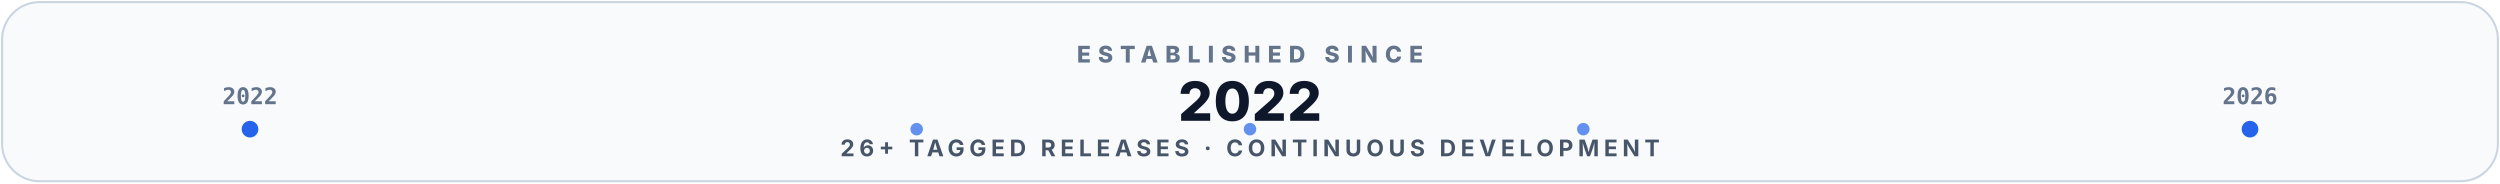
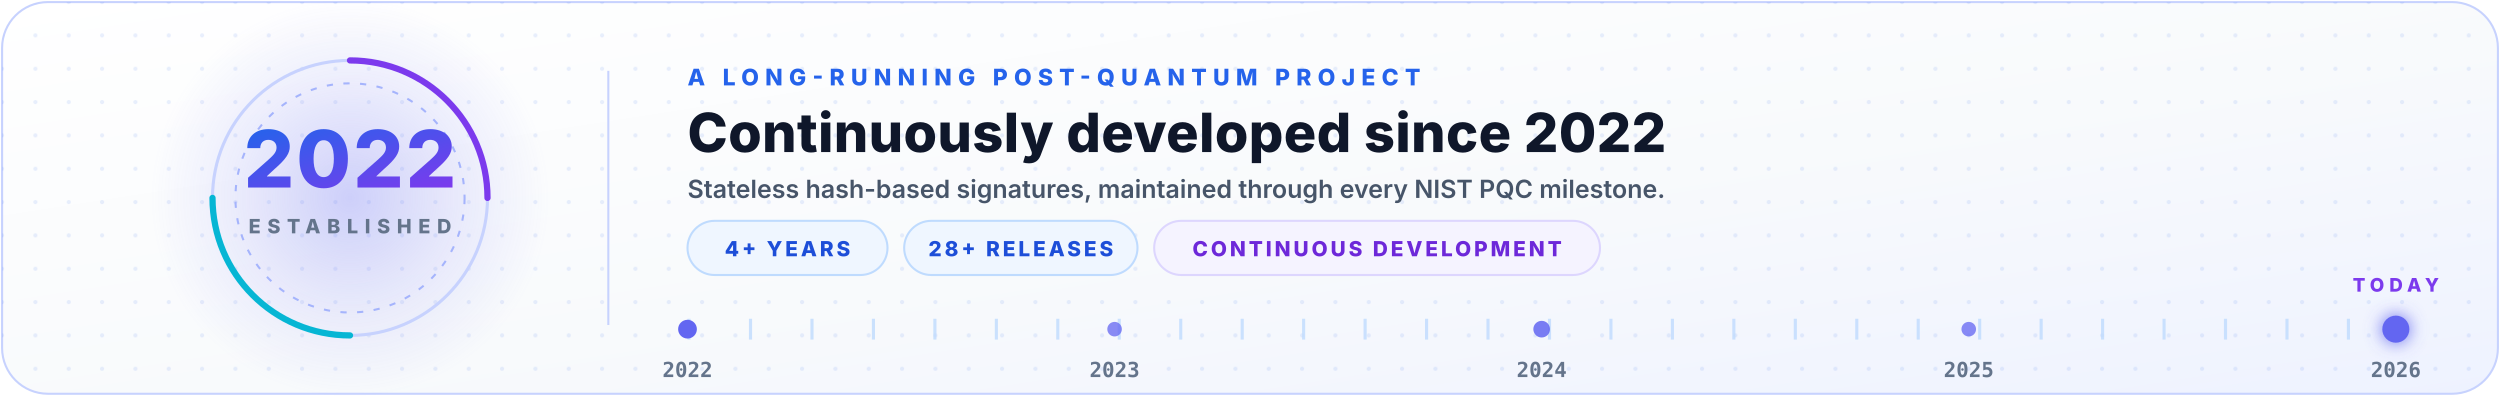
- <svg xmlns="http://www.w3.org/2000/svg" viewBox="0 0 1200 88" role="img" aria-labelledby="title desc">
+ <svg xmlns="http://www.w3.org/2000/svg" viewBox="0 0 1200 190" role="img" aria-labelledby="title desc">
  <defs>
+     <linearGradient id="bg" x1="0" y1="0" x2="1" y2="1">
+       <stop offset="0" stop-color="#ffffff" />
+       <stop offset="0.55" stop-color="#f8fafc" />
+       <stop offset="1" stop-color="#eef2ff" />
+     </linearGradient>
+     <linearGradient id="year" x1="0" y1="0" x2="1" y2="1">
+       <stop offset="0" stop-color="#2563eb" />
+       <stop offset="1" stop-color="#7c3aed" />
+     </linearGradient>
    <linearGradient id="line" x1="0" y1="0" x2="1" y2="0">
-       <stop offset="0" stop-color="#2563eb" stop-opacity="0" />
-       <stop offset="0.2" stop-color="#2563eb" />
-       <stop offset="0.8" stop-color="#06b6d4" />
-       <stop offset="1" stop-color="#06b6d4" stop-opacity="0" />
+       <stop offset="0" stop-color="#60a5fa" />
+       <stop offset="0.55" stop-color="#6366f1" />
+       <stop offset="1" stop-color="#06b6d4" />
    </linearGradient>
+     <radialGradient id="halo">
+       <stop offset="0" stop-color="#6366f1" stop-opacity="0.30" />
+       <stop offset="0.6" stop-color="#6366f1" stop-opacity="0.10" />
+       <stop offset="1" stop-color="#6366f1" stop-opacity="0" />
+     </radialGradient>
+     <pattern id="dots" width="16" height="16" patternUnits="userSpaceOnUse">
+       <circle cx="1" cy="1" r="1" fill="#2563eb" opacity="0.10" />
+     </pattern>
+     <filter id="glow" x="-200%" y="-200%" width="500%" height="500%">
+       <feGaussianBlur stdDeviation="4" result="blur" />
+       <feMerge>
+         <feMergeNode in="blur" />
+         <feMergeNode in="SourceGraphic" />
+       </feMerge>
+     </filter>
  </defs>
-   <rect x="1" y="1" width="1198" height="86" rx="18" fill="#f8fafc" stroke="#cbd5e1" />
+   <rect x="1" y="1" width="1198" height="188" rx="22" fill="url(#bg)" stroke="#c7d2fe" />
+   <rect x="1" y="1" width="1198" height="188" rx="22" fill="url(#dots)" />
+   <circle cx="168" cy="95" r="96" fill="url(#halo)" />
+   <circle cx="168" cy="95" r="66" fill="none" stroke="#c7d2fe" stroke-width="1.5" />
+   <circle cx="168" cy="95" r="55" fill="none" stroke="#a5b4fc" stroke-width="1" stroke-dasharray="3 5" />
+   <path d="M 168 29 A 66 66 0 0 1 234 95" fill="none" stroke="#7c3aed" stroke-width="3" stroke-linecap="round" />
+   <path d="M 102 95 A 66 66 0 0 0 168 161" fill="none" stroke="#06b6d4" stroke-width="3" stroke-linecap="round" />
  <g font-family="'Inter','Segoe UI',Helvetica,Arial,sans-serif" text-anchor="middle">
-     <text x="600" y="30" fill="#64748b" font-size="11" font-weight="800" letter-spacing="3.4">ESTABLISHED SINCE</text>
-     <text x="600" y="58" fill="#0f172a" font-size="26" font-weight="800" letter-spacing="0.4">2022</text>
-     <text x="600" y="75" fill="#475569" font-size="11" font-weight="700" letter-spacing="2.2">26+ TAGGED RELEASES · CONTINUOUS DEVELOPMENT</text>
+     <text x="168" y="90" fill="url(#year)" font-size="38" font-weight="800" letter-spacing="1">2022</text>
+     <text x="168" y="112" fill="#64748b" font-size="9.5" font-weight="800" letter-spacing="3.2">ESTABLISHED</text>
  </g>
-   <g font-family="ui-monospace,SFMono-Regular,Menlo,Consolas,monospace" fill="#64748b" font-size="11" font-weight="700">
-     <text x="120" y="50" text-anchor="middle">2022</text>
-     <text x="1080" y="50" text-anchor="middle">2026</text>
+   <line x1="292" y1="34" x2="292" y2="156" stroke="#c7d2fe" />
+   <g font-family="'Inter','Segoe UI',Helvetica,Arial,sans-serif">
+     <text x="330" y="41" fill="#2563eb" font-size="11" font-weight="800" letter-spacing="3">A LONG-RUNNING POST-QUANTUM PROJECT</text>
+     <text x="330" y="73" fill="#0f172a" font-size="26" font-weight="800" letter-spacing="0.2">Continuously developed since 2022</text>
+     <text x="330" y="95" fill="#475569" font-size="12" font-weight="600">Stateless hash-based signatures, maintained through every NIST PQC milestone.</text>
  </g>
-   <line x1="120" y1="62" x2="1080" y2="62" stroke="url(#line)" stroke-width="2" />
-   <g fill="#2563eb">
-     <circle cx="120" cy="62" r="4" />
-     <circle cx="440" cy="62" r="3" opacity="0.7" />
-     <circle cx="600" cy="62" r="3" opacity="0.7" />
-     <circle cx="760" cy="62" r="3" opacity="0.7" />
-     <circle cx="1080" cy="62" r="4" />
+   <g font-family="'Inter','Segoe UI',Helvetica,Arial,sans-serif" font-size="10" font-weight="800" letter-spacing="1.4">
+     <rect x="330" y="106" width="96" height="26" rx="13" fill="#eff6ff" stroke="#bfdbfe" />
+     <text x="378" y="123" fill="#1d4ed8" text-anchor="middle">4+ YEARS</text>
+     <rect x="434" y="106" width="112" height="26" rx="13" fill="#eff6ff" stroke="#bfdbfe" />
+     <text x="490" y="123" fill="#1d4ed8" text-anchor="middle">28+ RELEASES</text>
+     <rect x="554" y="106" width="214" height="26" rx="13" fill="#f5f3ff" stroke="#ddd6fe" />
+     <text x="661" y="123" fill="#6d28d9" text-anchor="middle">CONTINUOUS DEVELOPMENT</text>
  </g>
+   <line x1="330" y1="158" x2="1150" y2="158" stroke="#bfdbfe" stroke-width="10" stroke-dasharray="1.5 28" opacity="0.8" />
+   <line x1="330" y1="158" x2="1150" y2="158" stroke="url(#line)" stroke-width="2.5" stroke-linecap="round" />
+   <g fill="#6366f1">
+     <circle cx="330" cy="158" r="4.5" />
+     <circle cx="535" cy="158" r="3.5" opacity="0.75" />
+     <circle cx="740" cy="158" r="4" opacity="0.85" />
+     <circle cx="945" cy="158" r="3.5" opacity="0.75" />
+     <circle cx="1150" cy="158" r="6.5" filter="url(#glow)" />
+   </g>
+   <g font-family="ui-monospace,SFMono-Regular,Menlo,Consolas,monospace" font-size="10" font-weight="700" fill="#64748b" text-anchor="middle">
+     <text x="330" y="181">2022</text>
+     <text x="535" y="181">2023</text>
+     <text x="740" y="181">2024</text>
+     <text x="945" y="181">2025</text>
+     <text x="1150" y="181">2026</text>
+   </g>
+   <text x="1150" y="140" font-family="'Inter','Segoe UI',Helvetica,Arial,sans-serif" font-size="9" font-weight="800" letter-spacing="2.4" fill="#7c3aed" text-anchor="middle">TODAY</text>
</svg>
